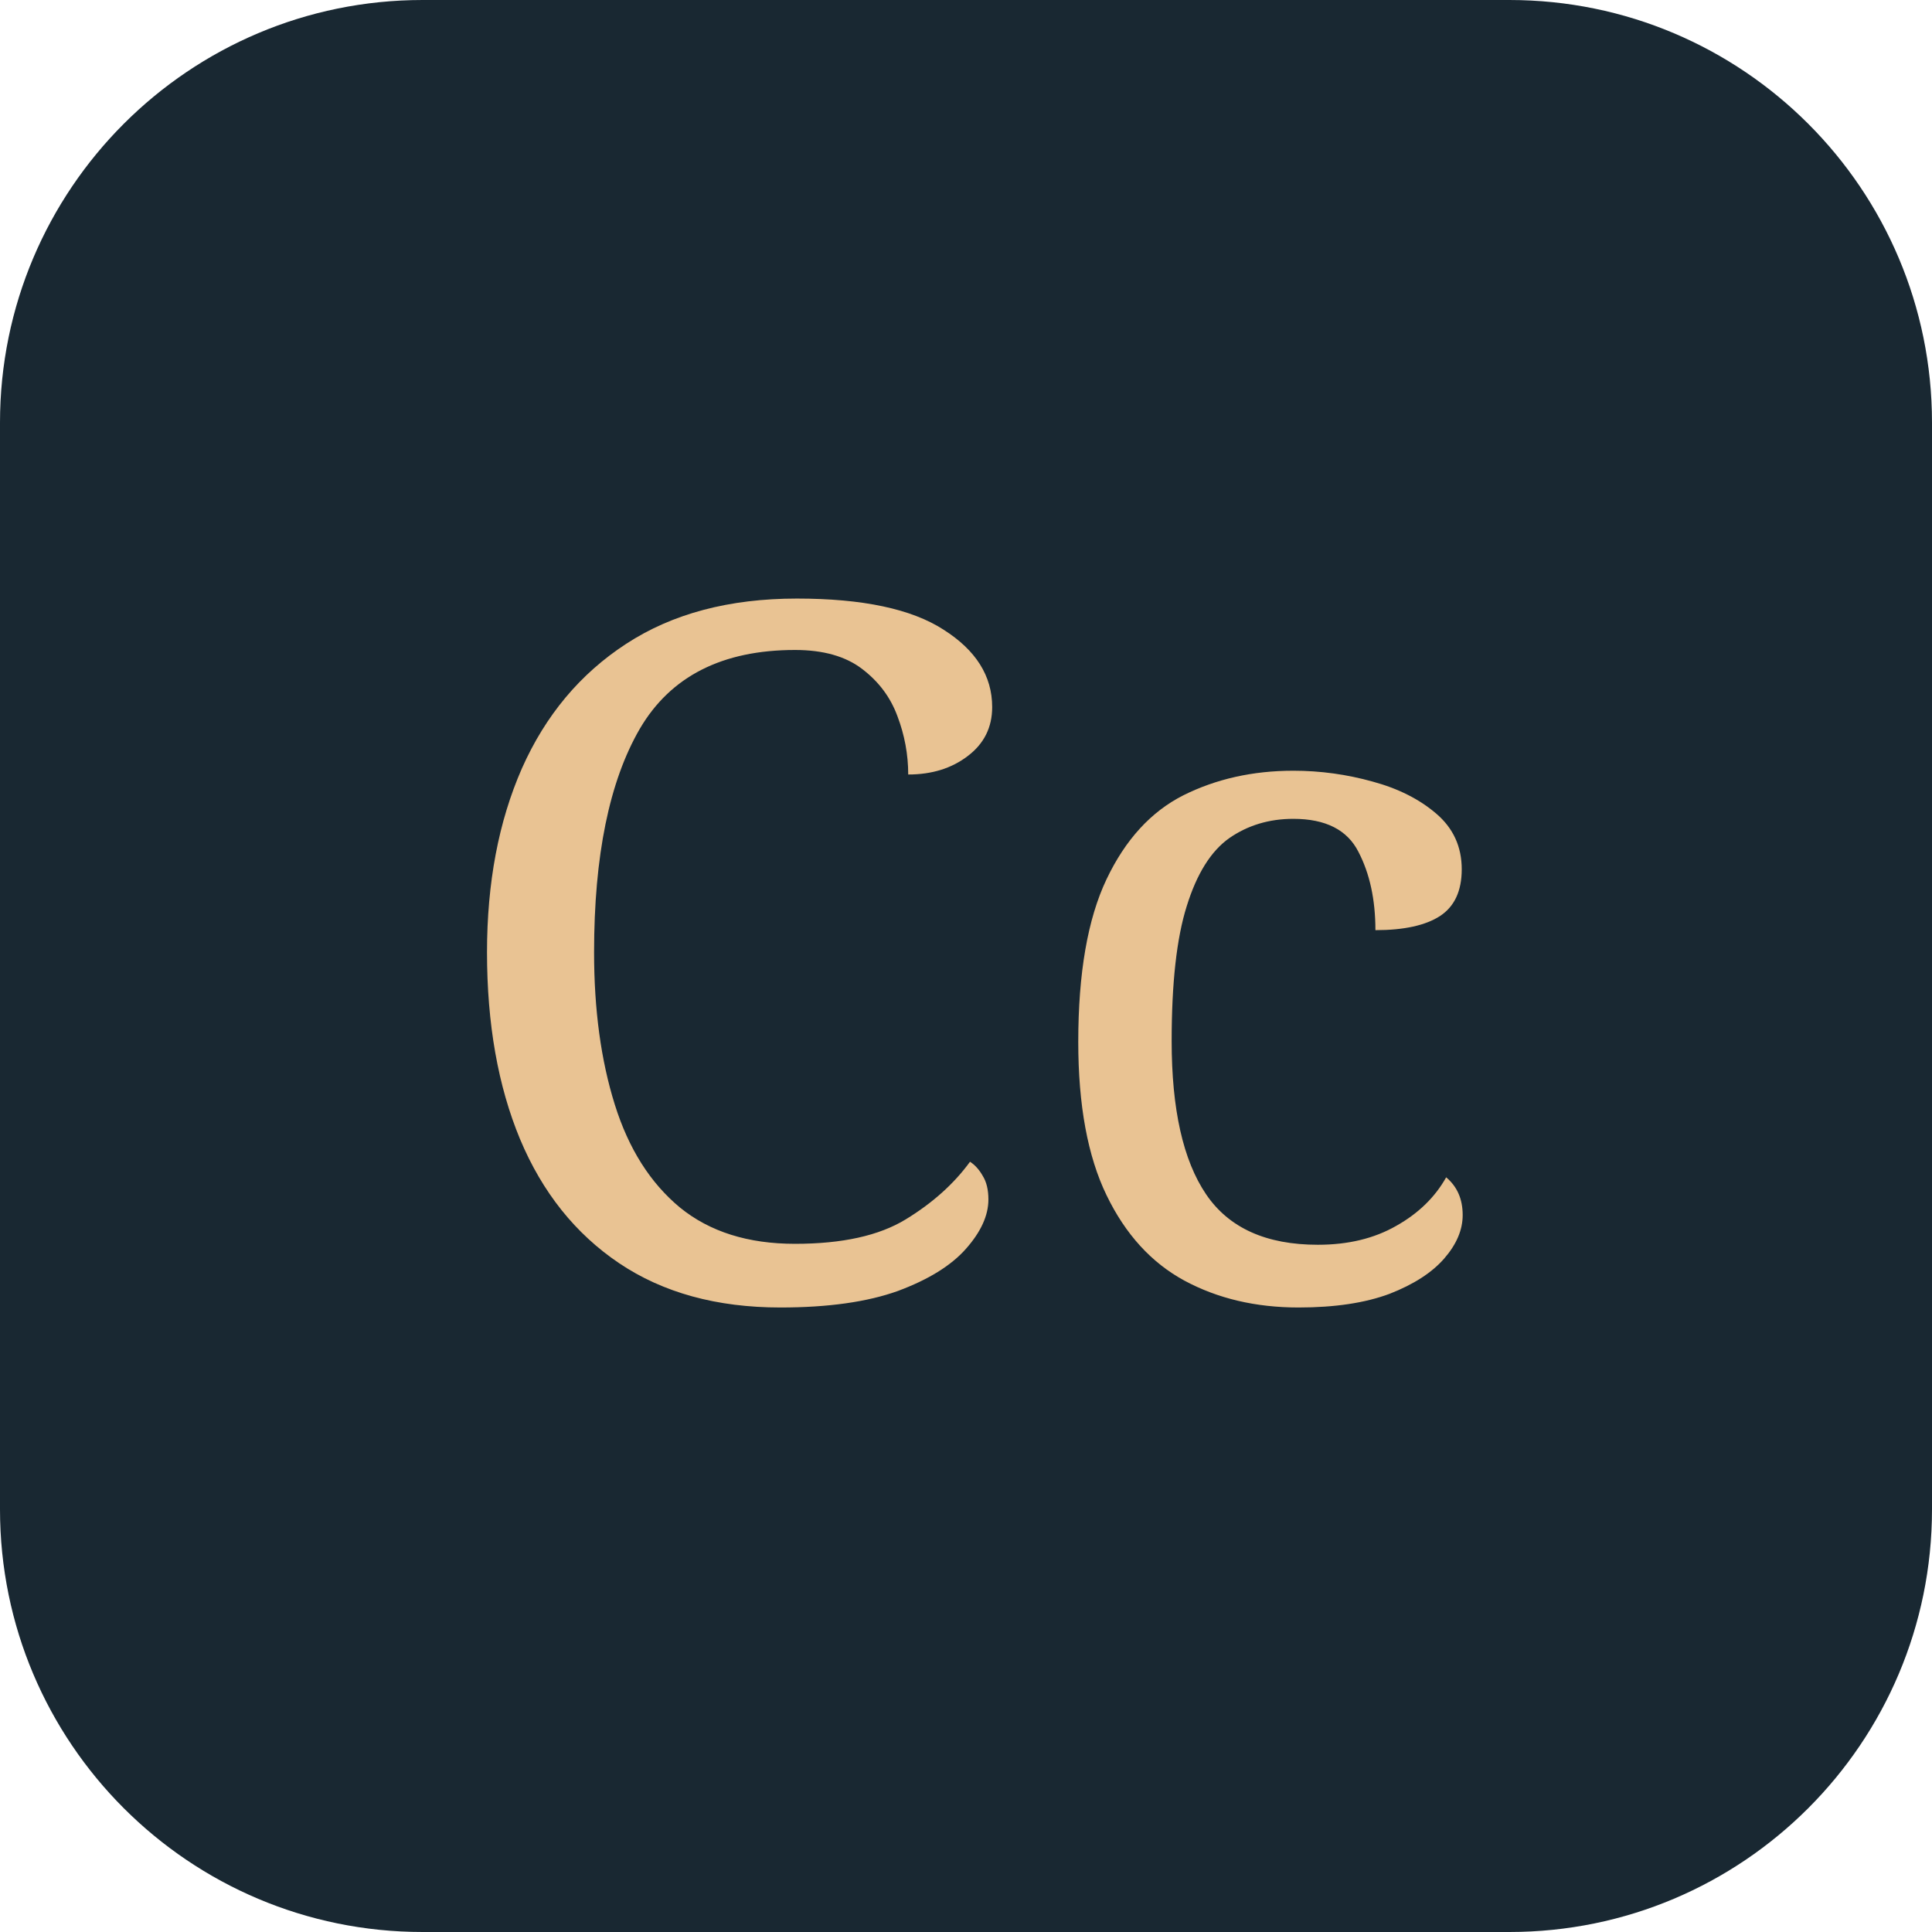
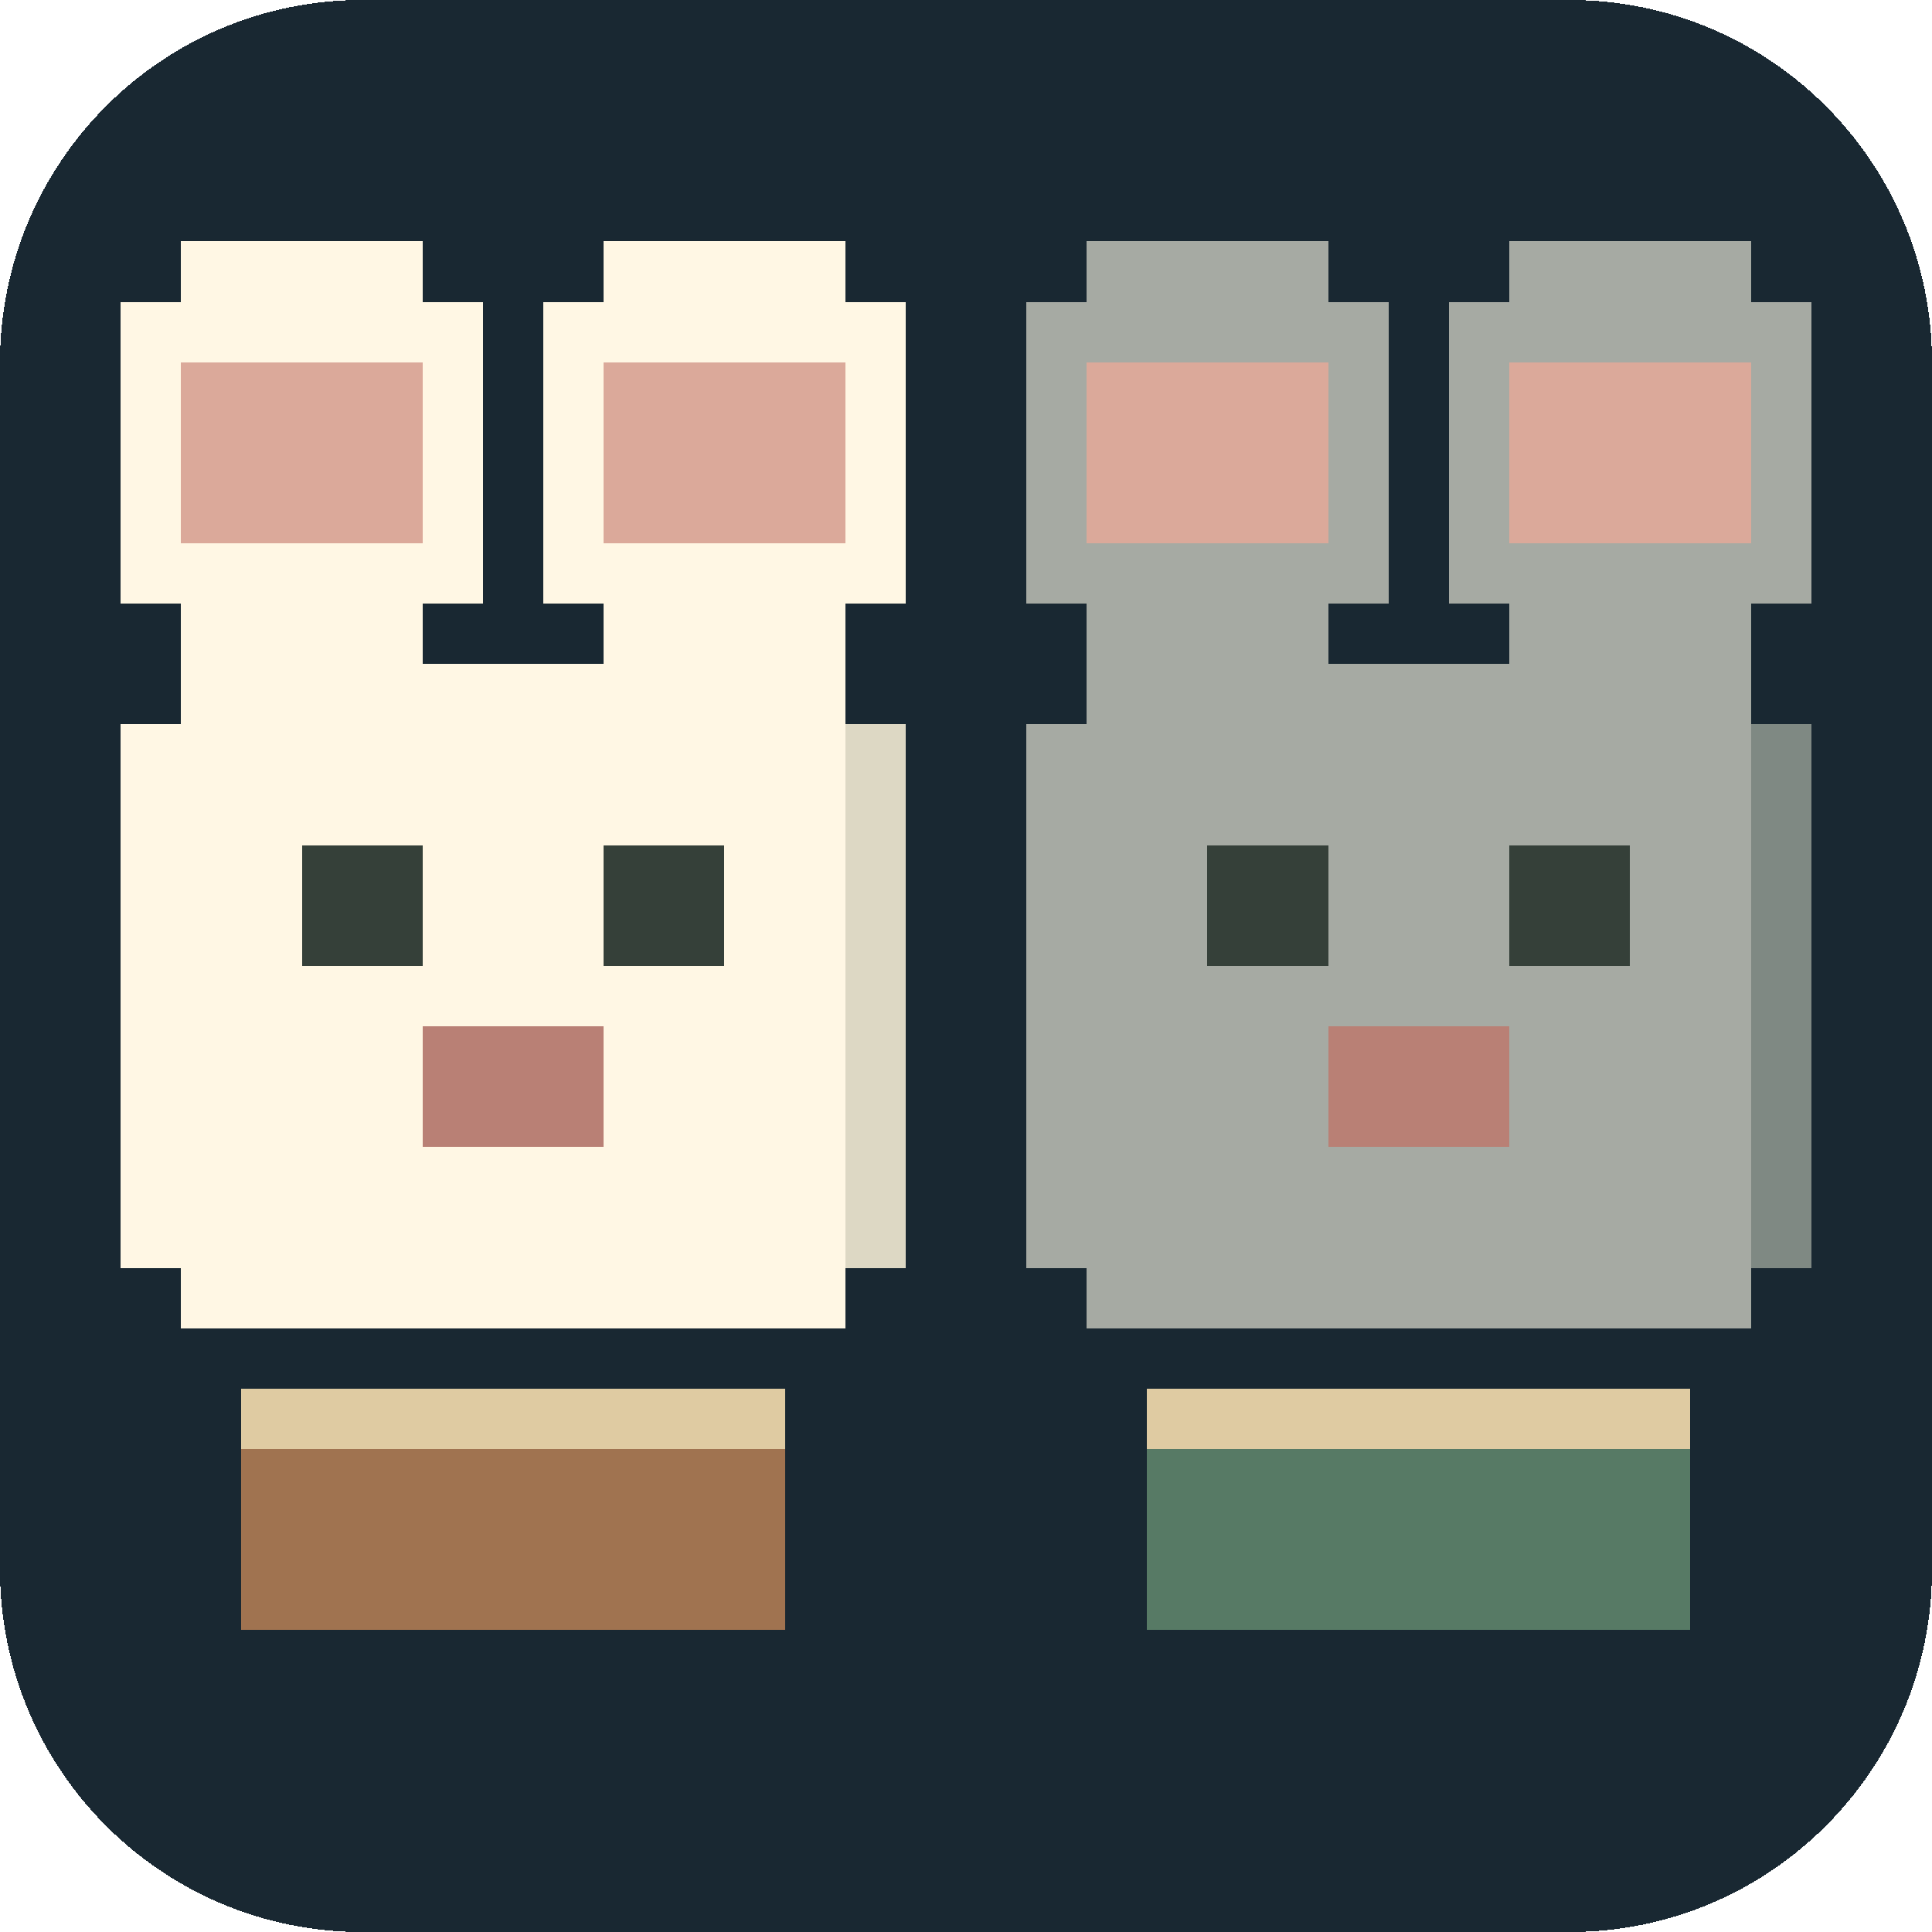
- <svg xmlns="http://www.w3.org/2000/svg" viewBox="0 0 64 64">
-   <rect width="64" height="64" rx="14" fill="#192832" />
-   <text x="32" y="43" text-anchor="middle" font-family="Georgia,serif" font-size="32" fill="#e9c393">Cc</text>
+ <svg xmlns="http://www.w3.org/2000/svg" viewBox="0 0 32 32" shape-rendering="crispEdges">
+   <rect width="32" height="32" rx="6" fill="#192832" />
+   <g>
+     <rect x="3" y="4" width="4" height="1" fill="#fff7e4" />
+     <rect x="2" y="5" width="6" height="5" fill="#fff7e4" />
+     <rect x="3" y="10" width="4" height="1" fill="#fff7e4" />
+     <rect x="3" y="6" width="4" height="3" fill="#dba99a" />
+     <rect x="10" y="4" width="4" height="1" fill="#fff7e4" />
+     <rect x="9" y="5" width="6" height="5" fill="#fff7e4" />
+     <rect x="10" y="10" width="4" height="1" fill="#fff7e4" />
+     <rect x="10" y="6" width="4" height="3" fill="#dba99a" />
+     <rect x="3" y="11" width="11" height="1" fill="#fff7e4" />
+     <rect x="2" y="12" width="13" height="9" fill="#fff7e4" />
+     <rect x="3" y="21" width="11" height="1" fill="#fff7e4" />
+     <rect x="14" y="12" width="1" height="9" fill="#ddd8c4" />
+     <rect x="5" y="14" width="2" height="2" fill="#354039" />
+     <rect x="10" y="14" width="2" height="2" fill="#354039" />
+     <rect x="7" y="17" width="3" height="2" fill="#b98075" />
+     <rect x="4" y="23" width="9" height="4" fill="#a07350" />
+     <rect x="4" y="23" width="9" height="1" fill="#dfcba2" />
+   </g>
+   <g>
+     <rect x="18" y="4" width="4" height="1" fill="#a6aaa3" />
+     <rect x="17" y="5" width="6" height="5" fill="#a6aaa3" />
+     <rect x="18" y="10" width="4" height="1" fill="#a6aaa3" />
+     <rect x="18" y="6" width="4" height="3" fill="#dba99a" />
+     <rect x="25" y="4" width="4" height="1" fill="#a6aaa3" />
+     <rect x="24" y="5" width="6" height="5" fill="#a6aaa3" />
+     <rect x="25" y="10" width="4" height="1" fill="#a6aaa3" />
+     <rect x="25" y="6" width="4" height="3" fill="#dba99a" />
+     <rect x="18" y="11" width="11" height="1" fill="#a6aaa3" />
+     <rect x="17" y="12" width="13" height="9" fill="#a6aaa3" />
+     <rect x="18" y="21" width="11" height="1" fill="#a6aaa3" />
+     <rect x="29" y="12" width="1" height="9" fill="#7f8983" />
+     <rect x="20" y="14" width="2" height="2" fill="#354039" />
+     <rect x="25" y="14" width="2" height="2" fill="#354039" />
+     <rect x="22" y="17" width="3" height="2" fill="#b98075" />
+     <rect x="19" y="23" width="9" height="4" fill="#577a65" />
+     <rect x="19" y="23" width="9" height="1" fill="#dfcba2" />
+   </g>
</svg>
